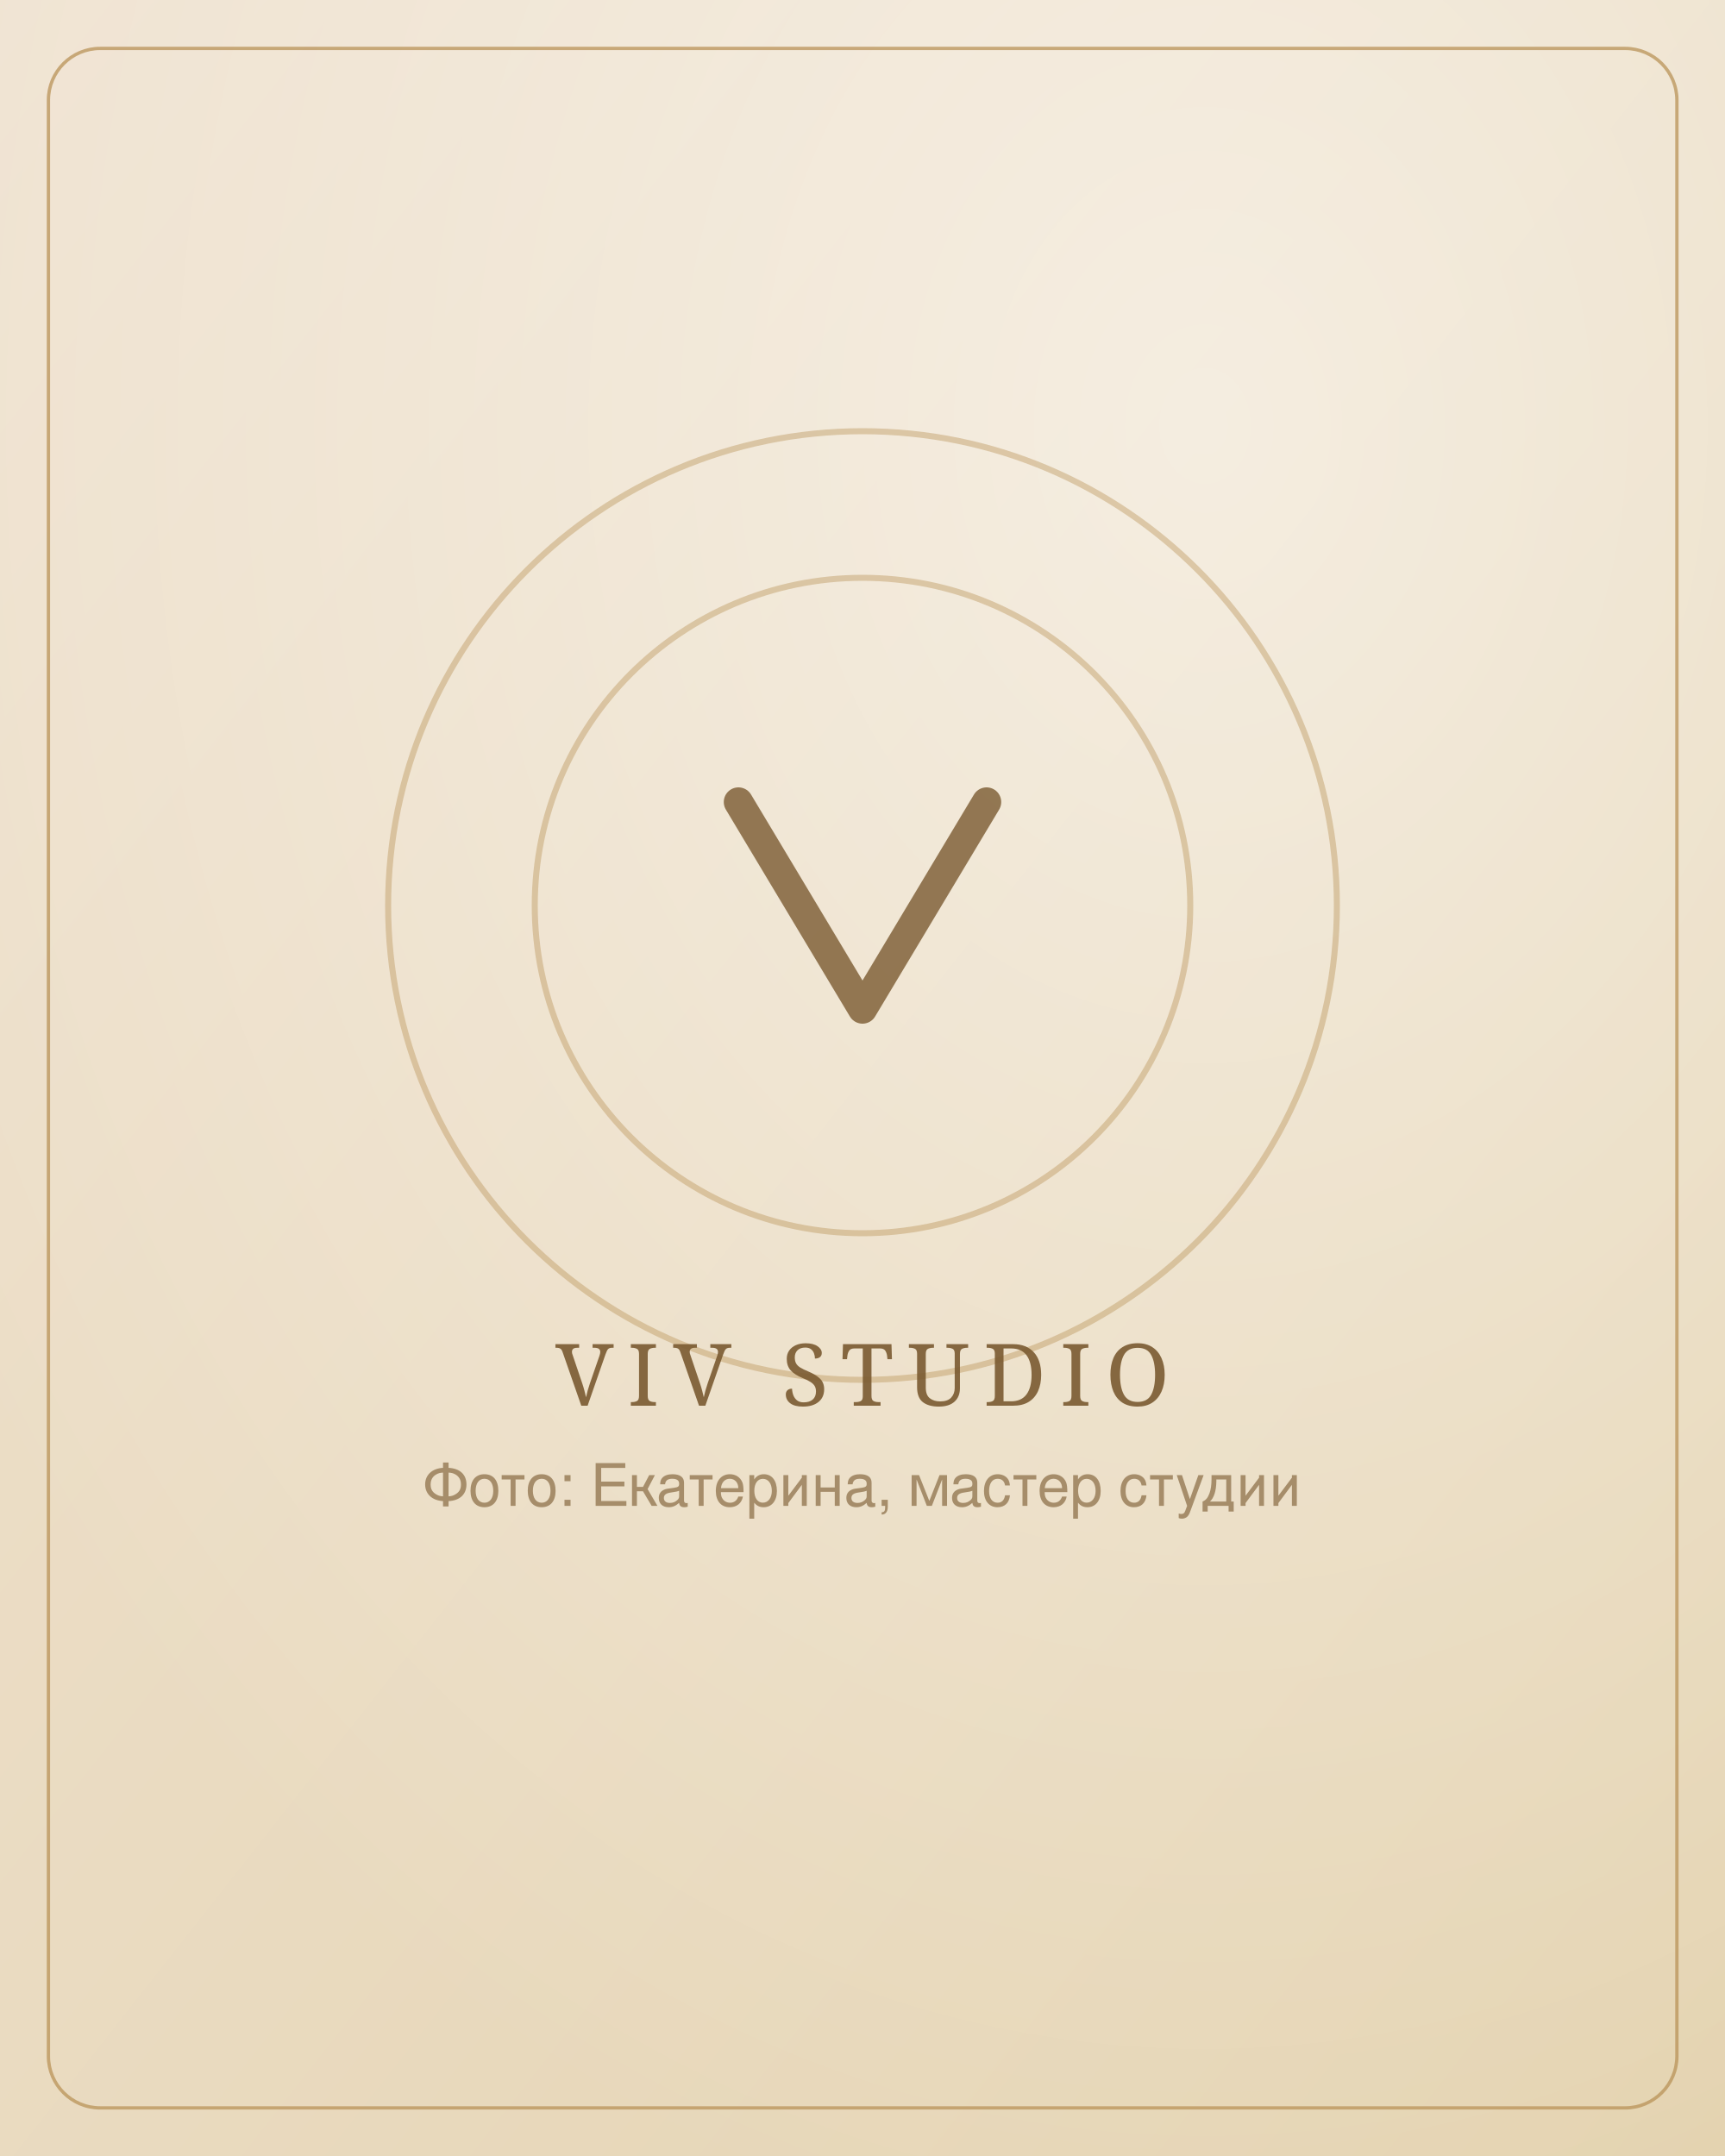
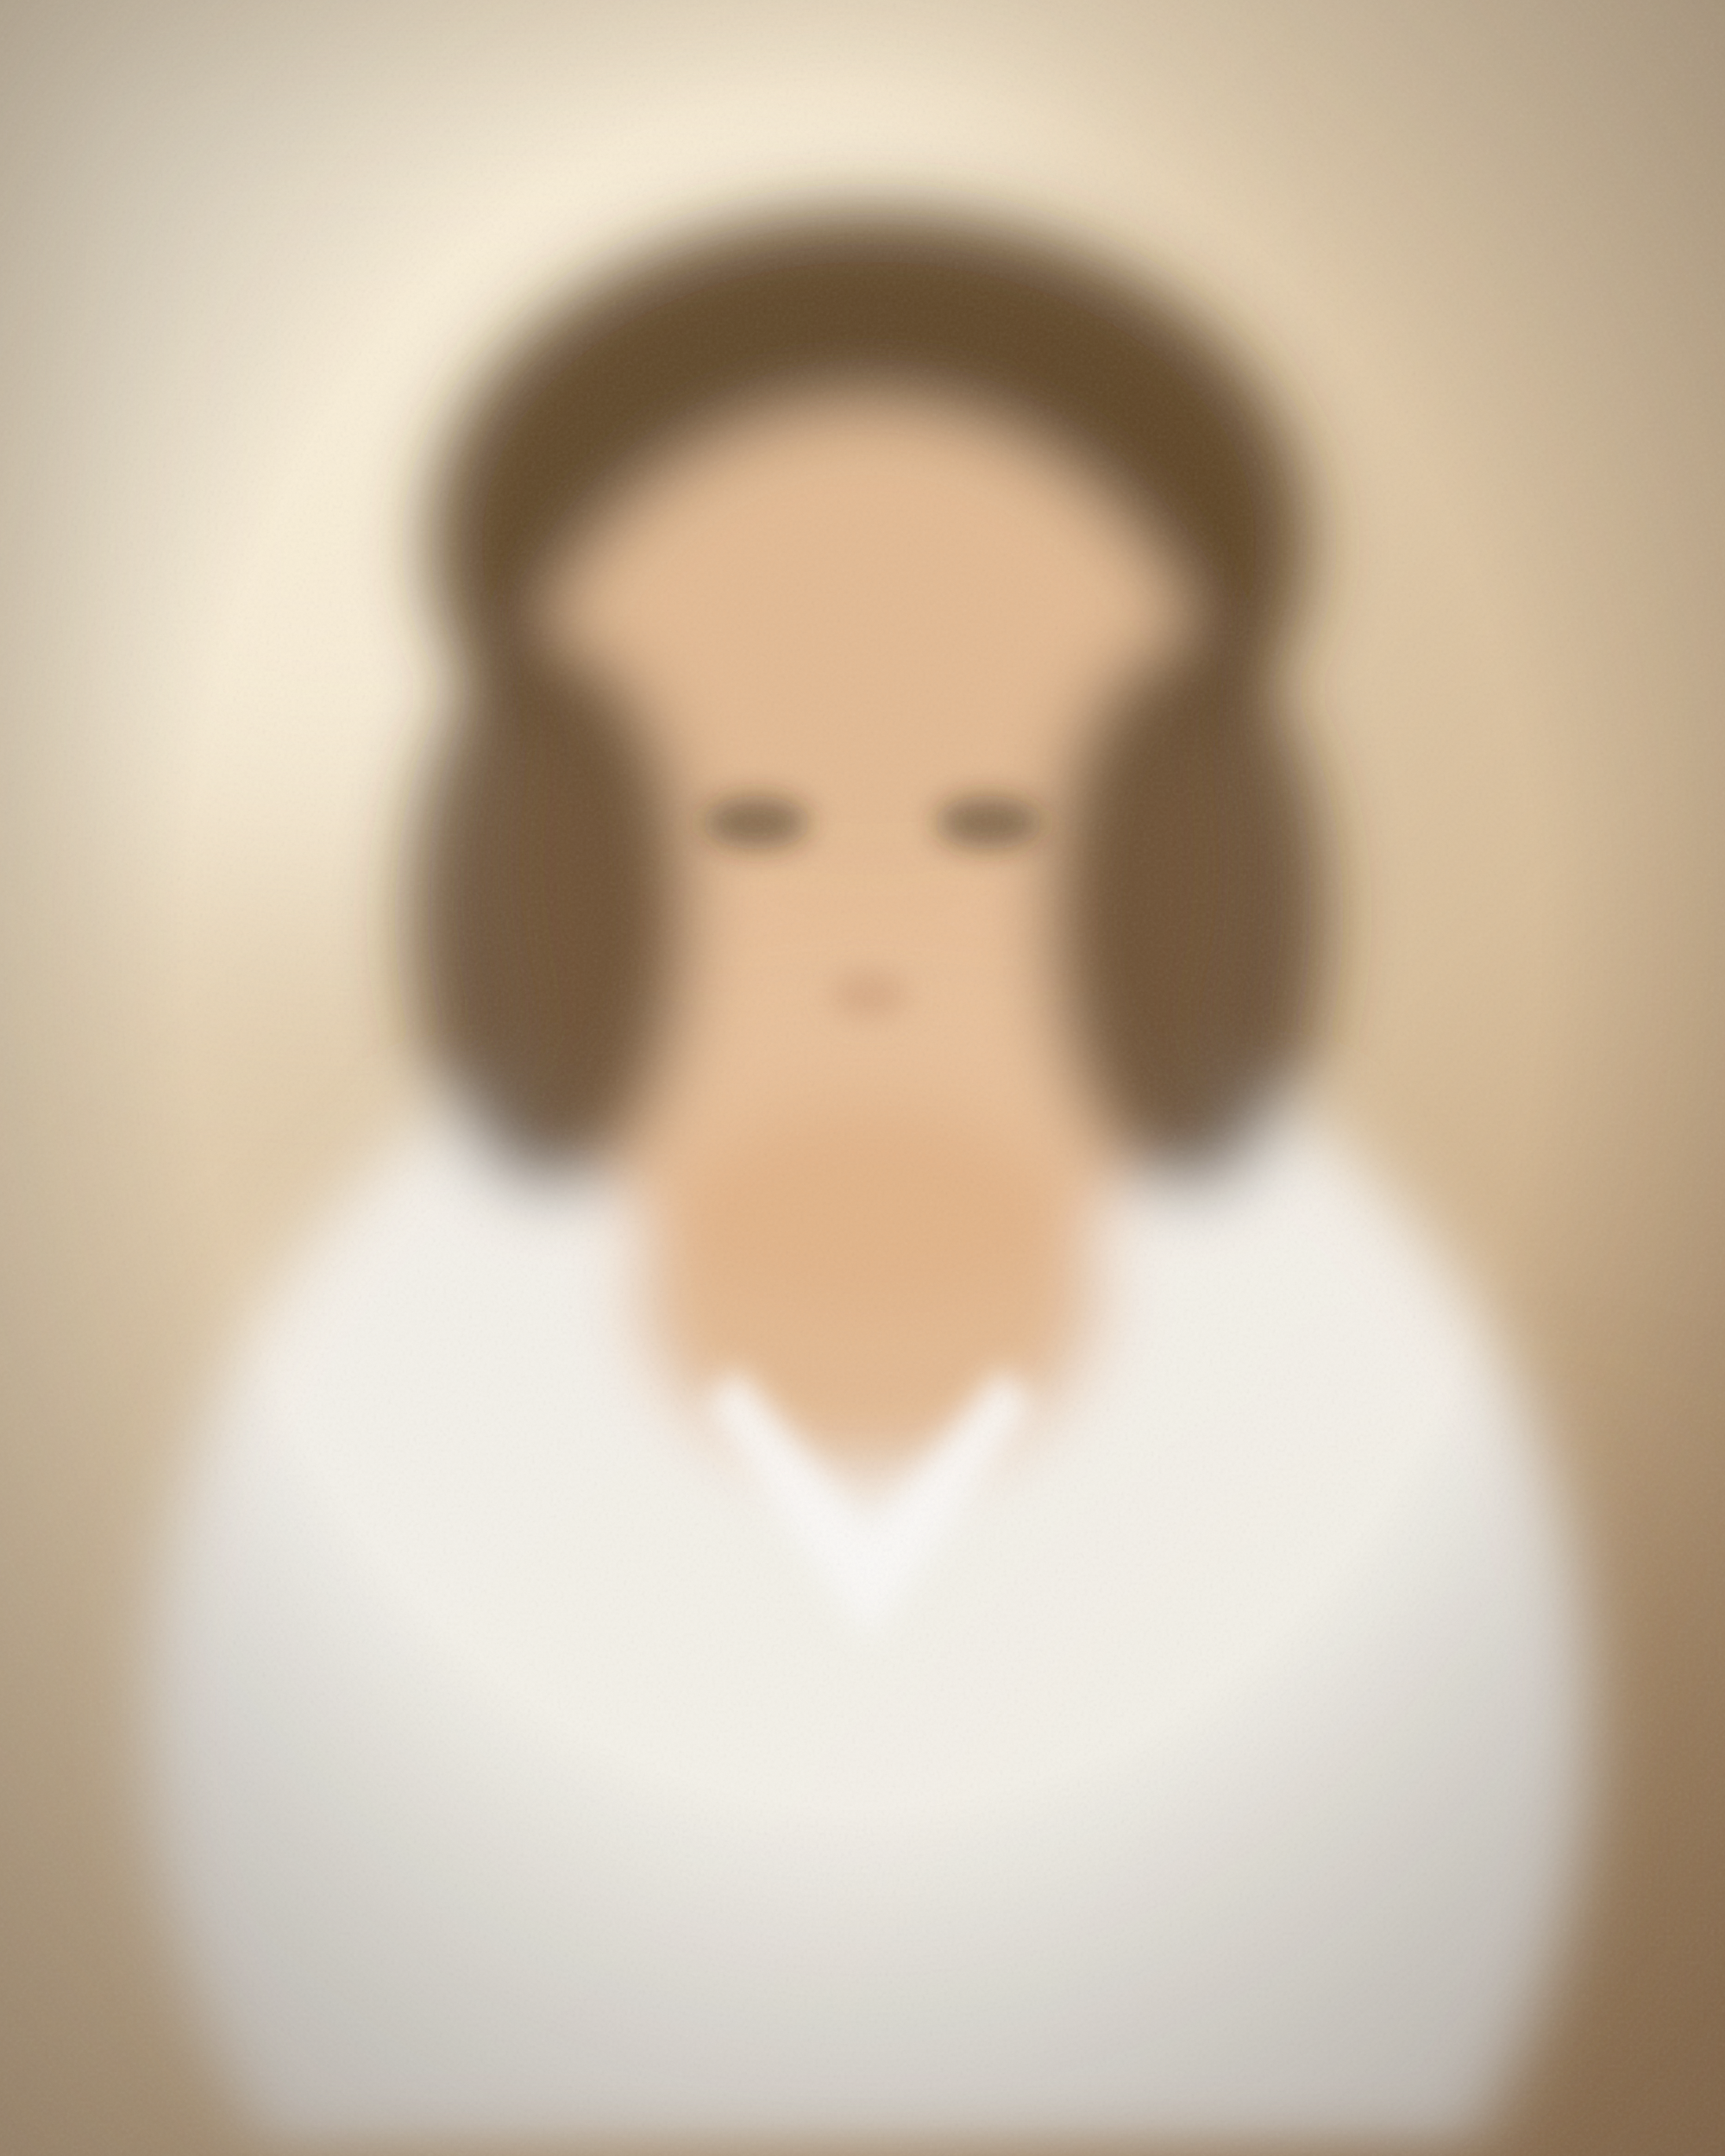
- <svg xmlns="http://www.w3.org/2000/svg" viewBox="0 0 520 650" width="520" height="650" role="img" aria-label="Фото: Екатерина, мастер студии">
+ <svg xmlns="http://www.w3.org/2000/svg" viewBox="0 0 520 650" width="520" height="650" role="img" aria-label="Екатерина — мастер VIV Studio" preserveAspectRatio="xMidYMid slice">
  <defs>
-     <linearGradient id="g" x1="0" y1="0" x2="1" y2="1">
-       <stop offset="0" stop-color="#EFE2D0" />
-       <stop offset="1" stop-color="#E4D3B0" />
+     <filter id="far" x="-30%" y="-30%" width="160%" height="160%">
+       <feGaussianBlur stdDeviation="35.8" />
+     </filter>
+     <filter id="mid" x="-30%" y="-30%" width="160%" height="160%">
+       <feGaussianBlur stdDeviation="10.4" />
+     </filter>
+     <filter id="near" x="-30%" y="-30%" width="160%" height="160%">
+       <feGaussianBlur stdDeviation="4.5" />
+     </filter>
+     <filter id="grain">
+       <feTurbulence type="fractalNoise" baseFrequency="0.9" numOctaves="4" />
+       <feColorMatrix type="saturate" values="0" />
+     </filter>
+     <radialGradient id="vig" cx="50%" cy="44%" r="76%">
+       <stop offset="52%" stop-color="#000" stop-opacity="0" />
+       <stop offset="100%" stop-color="#2A1B10" stop-opacity=".40" />
+     </radialGradient>
+     <linearGradient id="bg" x1=".2" y1="0" x2=".9" y2="1">
+       <stop offset="0" stop-color="#EBDCC2" />
+       <stop offset=".6" stop-color="#D8BE9B" />
+       <stop offset="1" stop-color="#B4906A" />
    </linearGradient>
-     <radialGradient id="r" cx="0.7" cy="0.2" r="0.85">
-       <stop offset="0" stop-color="#FFFFFF" stop-opacity=".5" />
-       <stop offset="1" stop-color="#FFFFFF" stop-opacity="0" />
-     </radialGradient>
  </defs>
-   <rect width="520" height="650" fill="url(#g)" />
-   <rect width="520" height="650" fill="url(#r)" />
-   <rect x="14.6" y="14.6" width="490.9" height="620.9" rx="15.6" fill="none" stroke="#B99358" stroke-width="1" opacity=".75" />
-   <g opacity=".42" fill="none" stroke="#B99358" stroke-width="1.82">
-     <circle cx="260.0" cy="273.0" r="98.8" />
-     <circle cx="260.0" cy="273.0" r="143.0" />
+   <rect width="520" height="650" fill="url(#bg)" />
+   <g filter="url(#far)">
+     <ellipse cx="110" cy="90" rx="210" ry="180" fill="#FCF1DC" opacity="0.85" />
+     <ellipse cx="452" cy="596" rx="140" ry="130" fill="#A9855C" opacity="0.38" />
  </g>
-   <g transform="translate(260.0 273.0)">
-     <path d="M-37.4 -31.2L0 31.2L37.4 -31.2" fill="none" stroke="#7A5A31" stroke-width="8.84" stroke-linecap="round" stroke-linejoin="round" opacity=".8" />
+   <g filter="url(#mid)">
+     <ellipse cx="262" cy="520" rx="218" ry="230" fill="#F5F2EC" opacity="0.95" />
+     <ellipse cx="262" cy="164" rx="132" ry="100" fill="#54391F" opacity="0.92" />
+     <ellipse cx="262" cy="260" rx="112" ry="136" fill="#E7BE97" opacity="0.96" />
+     <ellipse cx="166" cy="276" rx="42" ry="84" fill="#4C331B" opacity="0.78" />
+     <ellipse cx="358" cy="276" rx="42" ry="84" fill="#4C331B" opacity="0.78" />
+     <ellipse cx="262" cy="388" rx="70" ry="56" fill="#E0B287" opacity="0.88" />
  </g>
-   <text x="260.0" y="423.8" text-anchor="middle" font-family="Georgia, serif" font-size="26.0" fill="#7A5A31" opacity=".9" letter-spacing="4.2">VIV STUDIO</text>
-   <text x="260.0" y="454.0" text-anchor="middle" font-family="Helvetica, Arial, sans-serif" font-size="17.7" fill="#7A5A31" opacity=".62">Фото: Екатерина, мастер студии</text>
+   <g filter="url(#near)">
+     <path d="M212 424L262 494L312 424L302 412L262 462L222 412Z" fill="#FBFAF7" opacity=".9" />
+     <ellipse cx="228" cy="248" rx="16" ry="8" fill="#3A2617" opacity="0.55" />
+     <ellipse cx="298" cy="248" rx="16" ry="8" fill="#3A2617" opacity="0.55" />
+     <ellipse cx="262" cy="300" rx="12" ry="7" fill="#C08D6A" opacity="0.45" />
+   </g>
+   <rect width="520" height="650" fill="url(#vig)" />
+   <rect width="520" height="650" filter="url(#grain)" opacity=".09" />
</svg>
